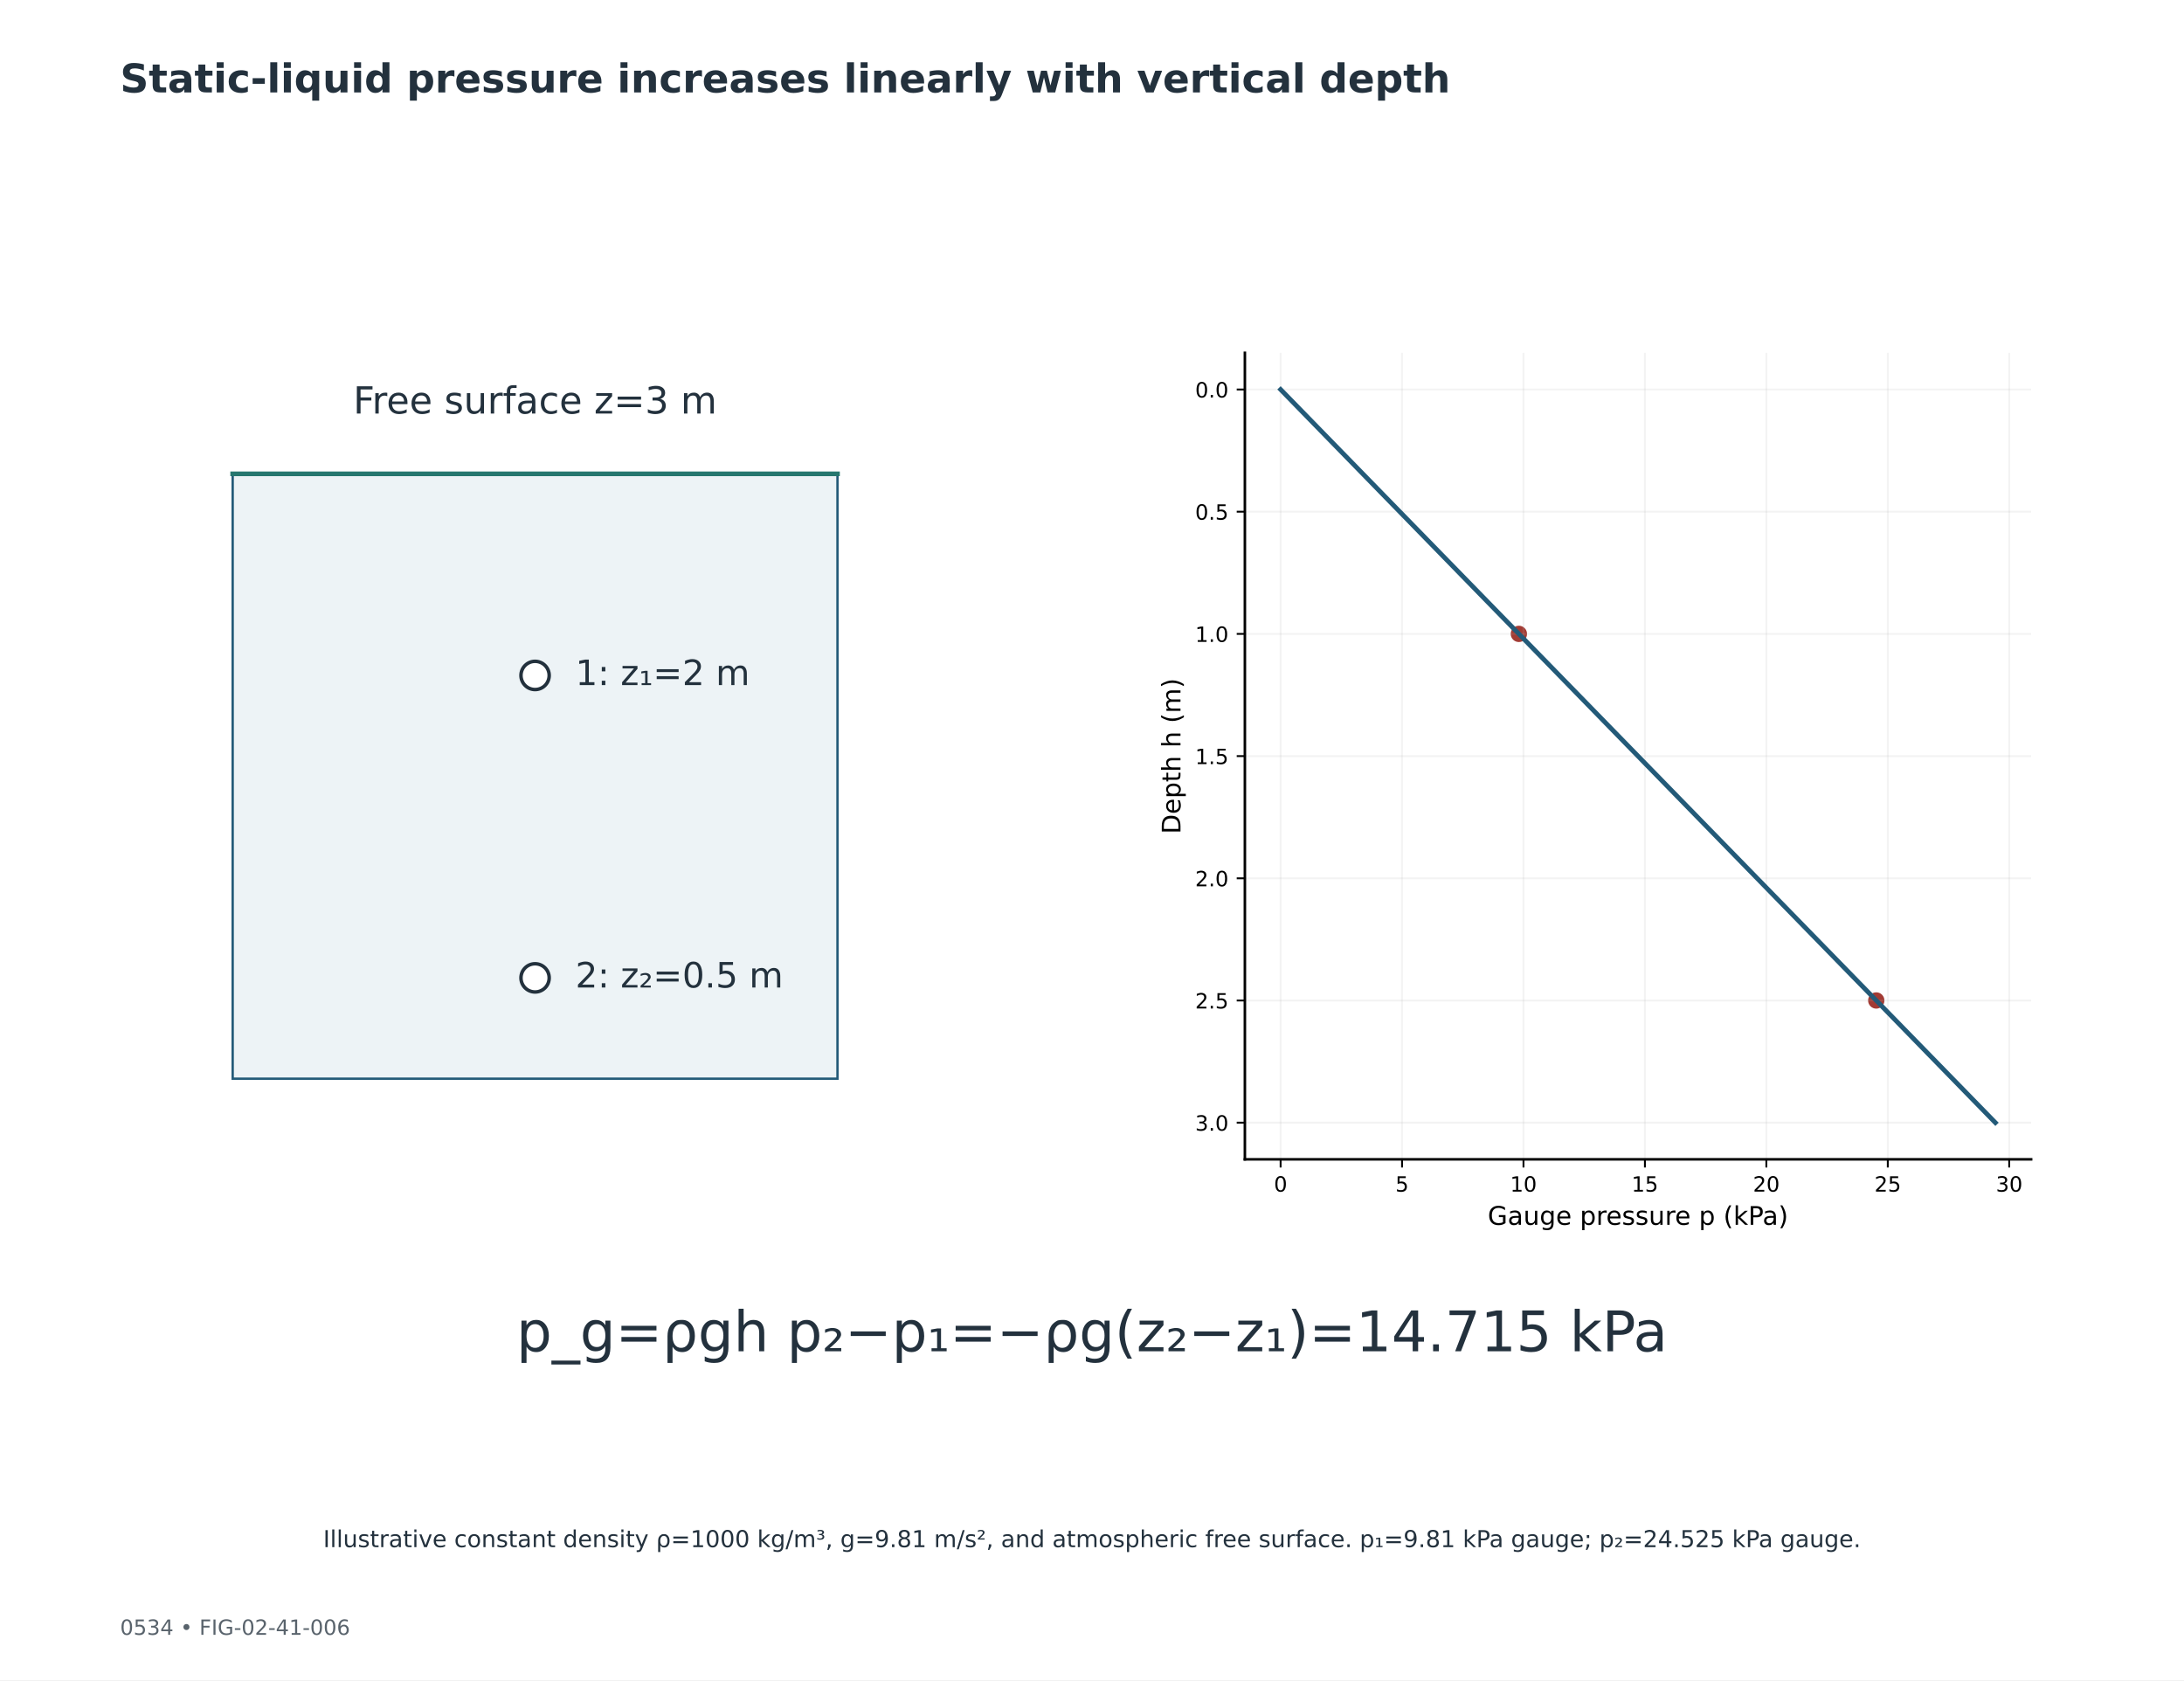
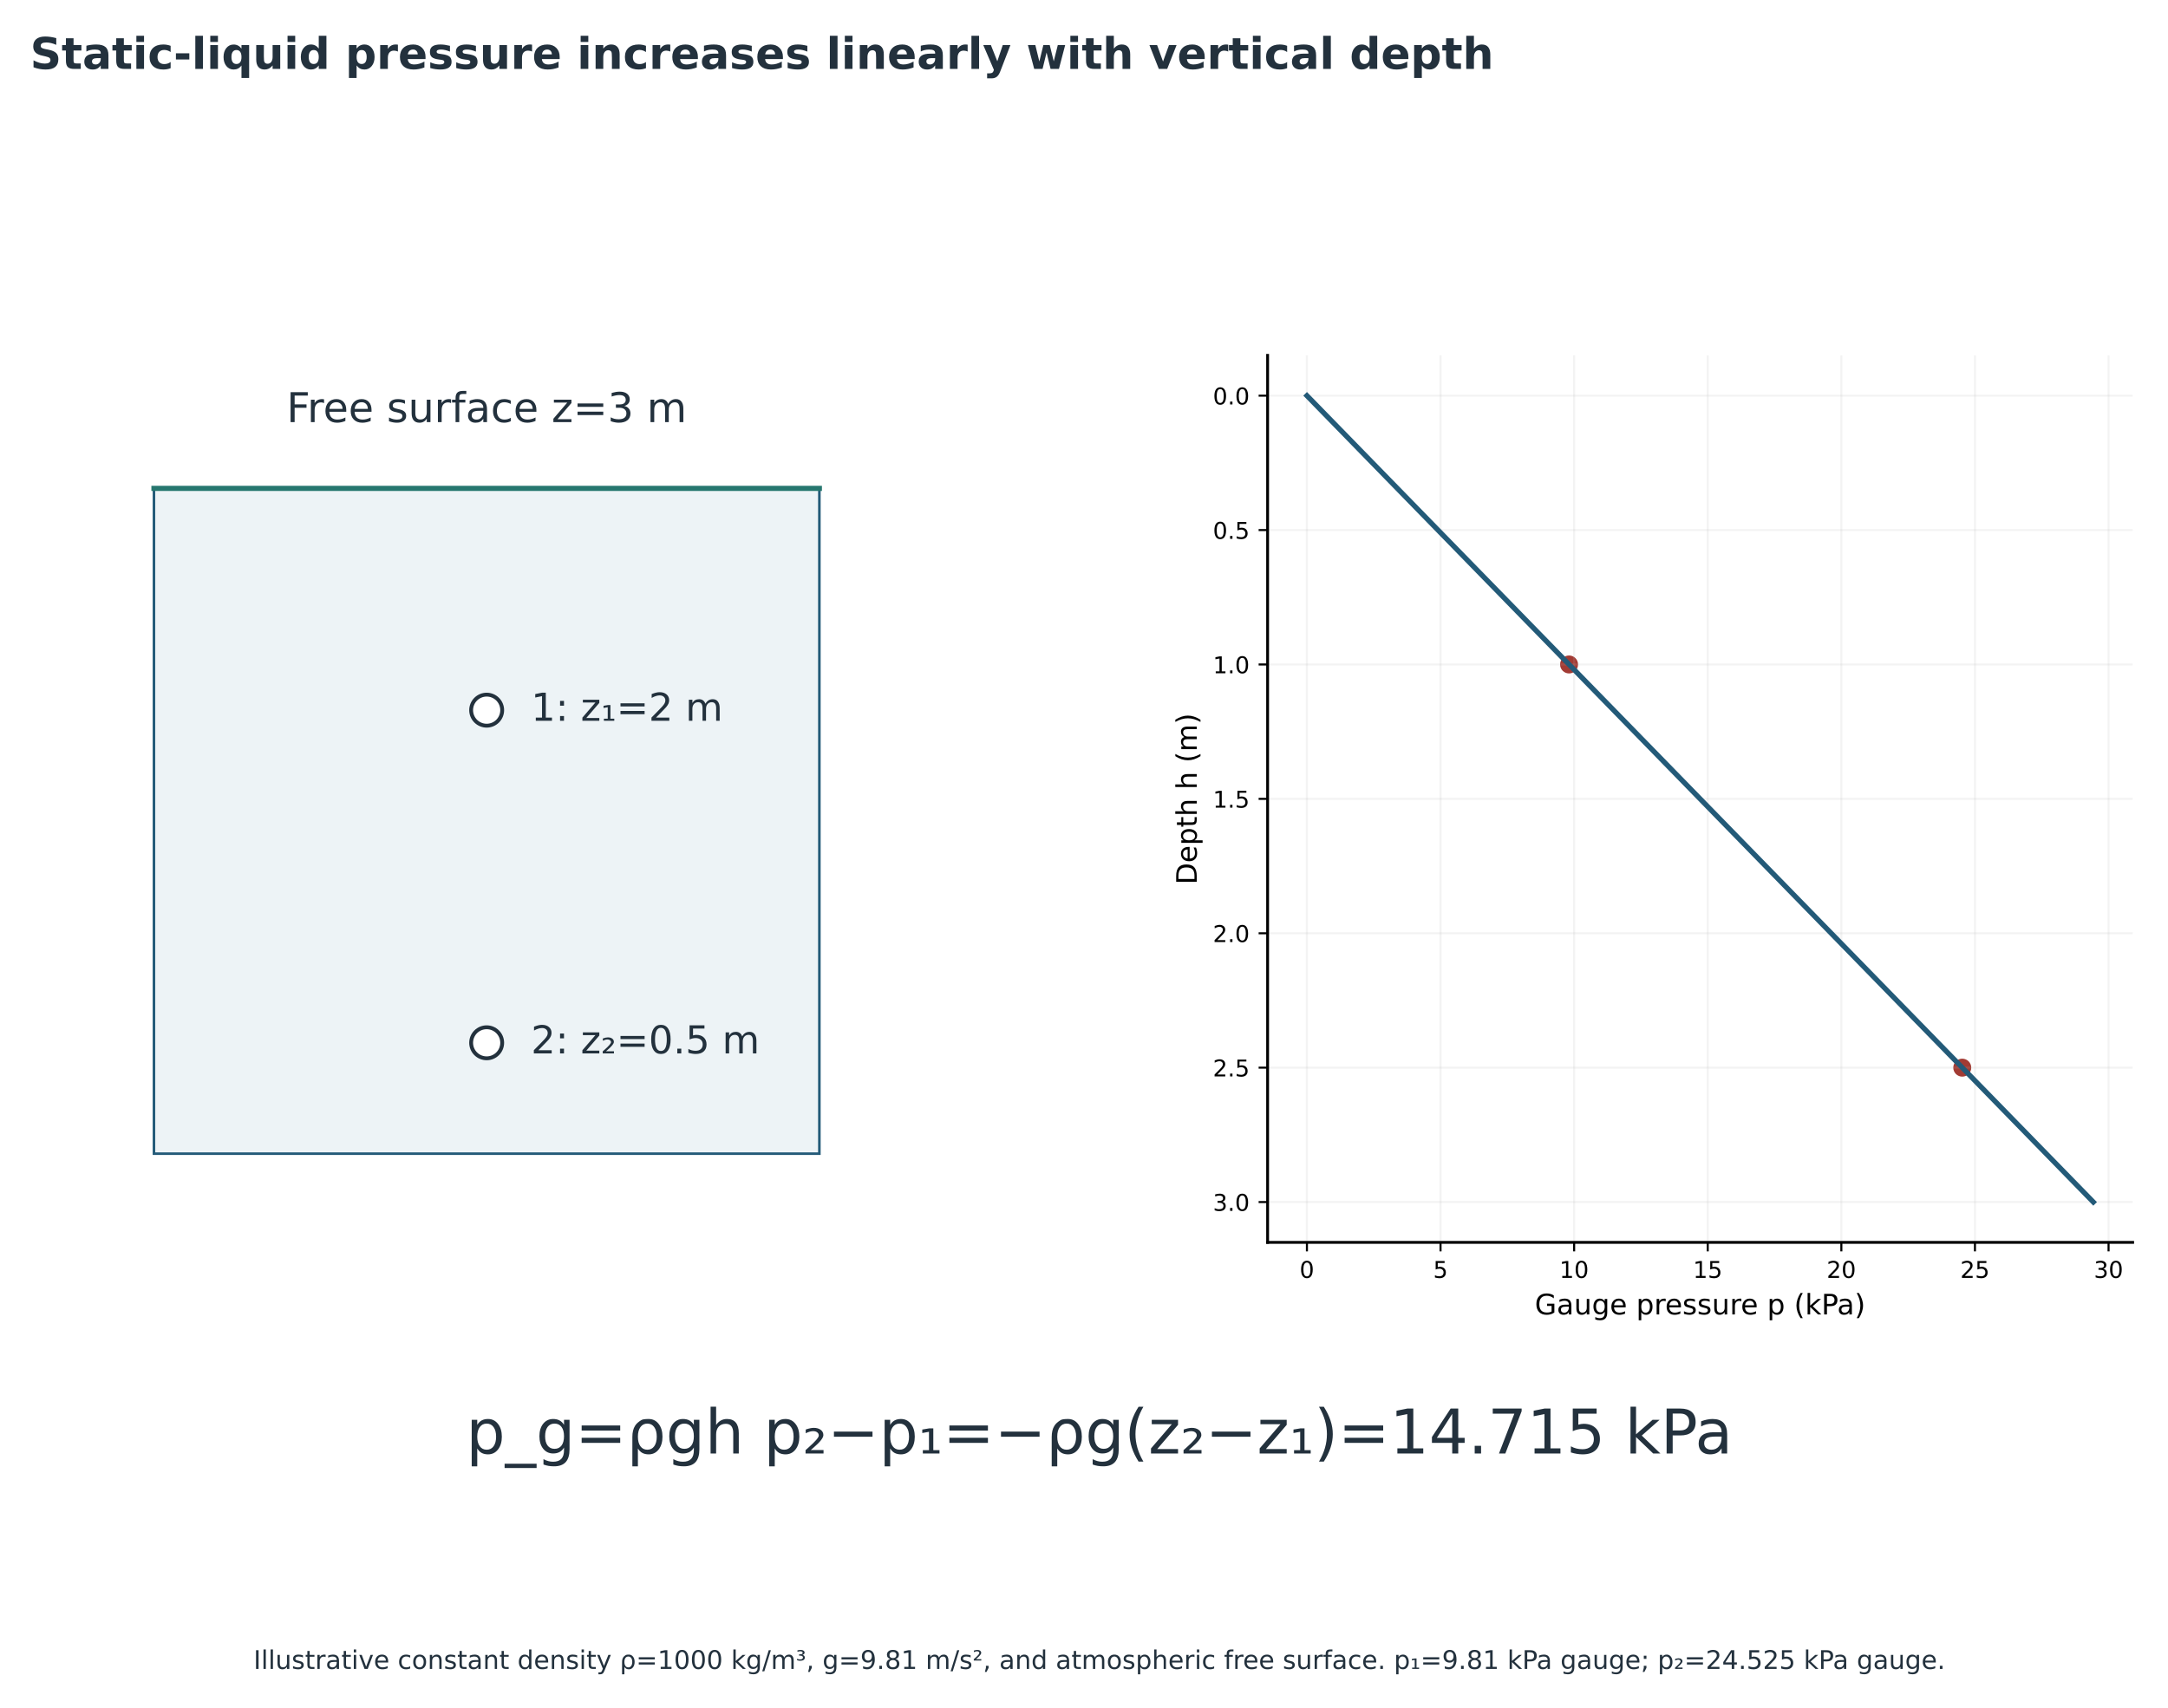
- <svg xmlns="http://www.w3.org/2000/svg" xmlns:xlink="http://www.w3.org/1999/xlink" width="936pt" height="720pt" viewBox="0 0 936 720" version="1.1">
+ <svg xmlns="http://www.w3.org/2000/svg" xmlns:xlink="http://www.w3.org/1999/xlink" width="844.500pt" height="665.250pt" viewBox="39.750 12.750 844.500 665.250" version="1.1">
  <defs>
    <style type="text/css">*{stroke-linejoin: round; stroke-linecap: butt}</style>
  </defs>
  <g id="figure_1">
    <g id="patch_1">
      <path d="M 0 720  L 936 720  L 936 0  L 0 0  z " style="fill: #ffffff" />
    </g>
    <g id="axes_1">
      <g id="text_1">
        <text style="font-size: 24px; font-family: 'DejaVu Sans'; text-anchor: middle; fill: #23313d" x="468" y="579.049" transform="rotate(-0 468 579.0488)">p_g=ρgh     p₂−p₁=−ρg(z₂−z₁)=14.715 kPa</text>
      </g>
    </g>
    <g id="axes_2">
      <g id="patch_2">
        <path d="M 99.72 462.24  L 358.92 462.24  L 358.92 203.04  L 99.72 203.04  z " clip-path="url(#p075f5d367e)" style="fill: #edf3f6; stroke: #235a78; stroke-linejoin: miter" />
      </g>
      <g id="line2d_1">
        <path d="M 99.72 203.04  L 358.92 203.04  " clip-path="url(#p075f5d367e)" style="fill: none; stroke: #26776f; stroke-width: 2; stroke-linecap: square" />
      </g>
      <g id="text_2">
        <text style="font-size: 16px; font-family: 'DejaVu Sans'; text-anchor: middle; fill: #23313d" x="229.32" y="177.215" transform="rotate(-0 229.32 177.215)">Free surface z=3 m</text>
      </g>
      <g id="text_3">
        <text style="font-size: 15px; font-family: 'DejaVu Sans'; text-anchor: start; fill: #23313d" x="246.6" y="293.579" transform="rotate(-0 246.6 293.5791)">1: z₁=2 m</text>
      </g>
      <g id="text_4">
        <text style="font-size: 15px; font-family: 'DejaVu Sans'; text-anchor: start; fill: #23313d" x="246.6" y="423.179" transform="rotate(-0 246.6 423.1791)">2: z₂=0.5 m</text>
      </g>
      <g id="patch_3">
        <path d="M 229.32 295.488  C 230.924 295.488 232.462 294.851 233.597 293.717  C 234.731 292.582 235.368 291.044 235.368 289.44  C 235.368 287.836 234.731 286.298 233.597 285.163  C 232.462 284.029 230.924 283.392 229.32 283.392  C 227.716 283.392 226.178 284.029 225.043 285.163  C 223.909 286.298 223.272 287.836 223.272 289.44  C 223.272 291.044 223.909 292.582 225.043 293.717  C 226.178 294.851 227.716 295.488 229.32 295.488  z " clip-path="url(#p075f5d367e)" style="fill: #ffffff; stroke: #23313d; stroke-width: 1.5; stroke-linejoin: miter" />
      </g>
      <g id="patch_4">
        <path d="M 229.32 425.088  C 230.924 425.088 232.462 424.451 233.597 423.317  C 234.731 422.182 235.368 420.644 235.368 419.04  C 235.368 417.436 234.731 415.898 233.597 414.763  C 232.462 413.629 230.924 412.992 229.32 412.992  C 227.716 412.992 226.178 413.629 225.043 414.763  C 223.909 415.898 223.272 417.436 223.272 419.04  C 223.272 420.644 223.909 422.182 225.043 423.317  C 226.178 424.451 227.716 425.088 229.32 425.088  z " clip-path="url(#p075f5d367e)" style="fill: #ffffff; stroke: #23313d; stroke-width: 1.5; stroke-linejoin: miter" />
      </g>
    </g>
    <g id="axes_3">
      <g id="patch_5">
        <path d="M 533.52 496.8  L 870.48 496.8  L 870.48 151.2  L 533.52 151.2  z " style="fill: #ffffff" />
      </g>
      <g id="PathCollection_1">
        <defs>
          <path id="mb02d1b4c6c" d="M 0 3  C 0.796 3 1.559 2.684 2.121 2.121  C 2.684 1.559 3 0.796 3 0  C 3 -0.796 2.684 -1.559 2.121 -2.121  C 1.559 -2.684 0.796 -3 0 -3  C -0.796 -3 -1.559 -2.684 -2.121 -2.121  C -2.684 -1.559 -3 -0.796 -3 0  C -3 0.796 -2.684 1.559 -2.121 2.121  C -1.559 2.684 -0.796 3 0 3  z " style="stroke: #a23b34" />
        </defs>
        <g clip-path="url(#p92a4689a20)">
          <use xlink:href="#mb02d1b4c6c" x="650.945" y="271.636" style="fill: #a23b34; stroke: #a23b34" />
          <use xlink:href="#mb02d1b4c6c" x="804.109" y="428.727" style="fill: #a23b34; stroke: #a23b34" />
        </g>
      </g>
      <g id="matplotlib.axis_1">
        <g id="xtick_1">
          <g id="line2d_2">
            <path d="M 548.836 496.8  L 548.836 151.2  " clip-path="url(#p92a4689a20)" style="fill: none; stroke: #b0b0b0; stroke-opacity: 0.15; stroke-width: 0.8; stroke-linecap: square" />
          </g>
          <g id="line2d_3">
            <defs>
              <path id="m2f9d4dedaf" d="M 0 0  L 0 3.5  " style="stroke: #000000; stroke-width: 0.8" />
            </defs>
            <g>
              <use xlink:href="#m2f9d4dedaf" x="548.836" y="496.8" style="stroke: #000000; stroke-width: 0.8" />
            </g>
          </g>
          <g id="text_5">
            <text style="font-size: 9px; font-family: 'DejaVu Sans'; text-anchor: middle" x="548.836" y="510.639" transform="rotate(-0 548.8364 510.6386)">0</text>
          </g>
        </g>
        <g id="xtick_2">
          <g id="line2d_4">
            <path d="M 600.88 496.8  L 600.88 151.2  " clip-path="url(#p92a4689a20)" style="fill: none; stroke: #b0b0b0; stroke-opacity: 0.15; stroke-width: 0.8; stroke-linecap: square" />
          </g>
          <g id="line2d_5">
            <g>
              <use xlink:href="#m2f9d4dedaf" x="600.88" y="496.8" style="stroke: #000000; stroke-width: 0.8" />
            </g>
          </g>
          <g id="text_6">
            <text style="font-size: 9px; font-family: 'DejaVu Sans'; text-anchor: middle" x="600.88" y="510.639" transform="rotate(-0 600.8797 510.6386)">5</text>
          </g>
        </g>
        <g id="xtick_3">
          <g id="line2d_6">
            <path d="M 652.923 496.8  L 652.923 151.2  " clip-path="url(#p92a4689a20)" style="fill: none; stroke: #b0b0b0; stroke-opacity: 0.15; stroke-width: 0.8; stroke-linecap: square" />
          </g>
          <g id="line2d_7">
            <g>
              <use xlink:href="#m2f9d4dedaf" x="652.923" y="496.8" style="stroke: #000000; stroke-width: 0.8" />
            </g>
          </g>
          <g id="text_7">
            <text style="font-size: 9px; font-family: 'DejaVu Sans'; text-anchor: middle" x="652.923" y="510.639" transform="rotate(-0 652.9231 510.6386)">10</text>
          </g>
        </g>
        <g id="xtick_4">
          <g id="line2d_8">
            <path d="M 704.966 496.8  L 704.966 151.2  " clip-path="url(#p92a4689a20)" style="fill: none; stroke: #b0b0b0; stroke-opacity: 0.15; stroke-width: 0.8; stroke-linecap: square" />
          </g>
          <g id="line2d_9">
            <g>
              <use xlink:href="#m2f9d4dedaf" x="704.966" y="496.8" style="stroke: #000000; stroke-width: 0.8" />
            </g>
          </g>
          <g id="text_8">
            <text style="font-size: 9px; font-family: 'DejaVu Sans'; text-anchor: middle" x="704.966" y="510.639" transform="rotate(-0 704.9665 510.6386)">15</text>
          </g>
        </g>
        <g id="xtick_5">
          <g id="line2d_10">
            <path d="M 757.01 496.8  L 757.01 151.2  " clip-path="url(#p92a4689a20)" style="fill: none; stroke: #b0b0b0; stroke-opacity: 0.15; stroke-width: 0.8; stroke-linecap: square" />
          </g>
          <g id="line2d_11">
            <g>
              <use xlink:href="#m2f9d4dedaf" x="757.01" y="496.8" style="stroke: #000000; stroke-width: 0.8" />
            </g>
          </g>
          <g id="text_9">
            <text style="font-size: 9px; font-family: 'DejaVu Sans'; text-anchor: middle" x="757.01" y="510.639" transform="rotate(-0 757.0098 510.6386)">20</text>
          </g>
        </g>
        <g id="xtick_6">
          <g id="line2d_12">
            <path d="M 809.053 496.8  L 809.053 151.2  " clip-path="url(#p92a4689a20)" style="fill: none; stroke: #b0b0b0; stroke-opacity: 0.15; stroke-width: 0.8; stroke-linecap: square" />
          </g>
          <g id="line2d_13">
            <g>
              <use xlink:href="#m2f9d4dedaf" x="809.053" y="496.8" style="stroke: #000000; stroke-width: 0.8" />
            </g>
          </g>
          <g id="text_10">
            <text style="font-size: 9px; font-family: 'DejaVu Sans'; text-anchor: middle" x="809.053" y="510.639" transform="rotate(-0 809.0532 510.6386)">25</text>
          </g>
        </g>
        <g id="xtick_7">
          <g id="line2d_14">
            <path d="M 861.097 496.8  L 861.097 151.2  " clip-path="url(#p92a4689a20)" style="fill: none; stroke: #b0b0b0; stroke-opacity: 0.15; stroke-width: 0.8; stroke-linecap: square" />
          </g>
          <g id="line2d_15">
            <g>
              <use xlink:href="#m2f9d4dedaf" x="861.097" y="496.8" style="stroke: #000000; stroke-width: 0.8" />
            </g>
          </g>
          <g id="text_11">
            <text style="font-size: 9px; font-family: 'DejaVu Sans'; text-anchor: middle" x="861.097" y="510.639" transform="rotate(-0 861.0966 510.6386)">30</text>
          </g>
        </g>
        <g id="text_12">
          <text style="font-size: 11px; font-family: 'DejaVu Sans'; text-anchor: middle" x="702" y="524.869" transform="rotate(-0 702 524.8686)">Gauge pressure p (kPa)</text>
        </g>
      </g>
      <g id="matplotlib.axis_2">
        <g id="ytick_1">
          <g id="line2d_16">
            <path d="M 533.52 166.909  L 870.48 166.909  " clip-path="url(#p92a4689a20)" style="fill: none; stroke: #b0b0b0; stroke-opacity: 0.15; stroke-width: 0.8; stroke-linecap: square" />
          </g>
          <g id="line2d_17">
            <defs>
              <path id="m3feb48e4e8" d="M 0 0  L -3.5 0  " style="stroke: #000000; stroke-width: 0.8" />
            </defs>
            <g>
              <use xlink:href="#m3feb48e4e8" x="533.52" y="166.909" style="stroke: #000000; stroke-width: 0.8" />
            </g>
          </g>
          <g id="text_13">
            <text style="font-size: 9px; font-family: 'DejaVu Sans'; text-anchor: end" x="526.52" y="170.328" transform="rotate(-0 526.52 170.3284)">0.0</text>
          </g>
        </g>
        <g id="ytick_2">
          <g id="line2d_18">
            <path d="M 533.52 219.273  L 870.48 219.273  " clip-path="url(#p92a4689a20)" style="fill: none; stroke: #b0b0b0; stroke-opacity: 0.15; stroke-width: 0.8; stroke-linecap: square" />
          </g>
          <g id="line2d_19">
            <g>
              <use xlink:href="#m3feb48e4e8" x="533.52" y="219.273" style="stroke: #000000; stroke-width: 0.8" />
            </g>
          </g>
          <g id="text_14">
            <text style="font-size: 9px; font-family: 'DejaVu Sans'; text-anchor: end" x="526.52" y="222.692" transform="rotate(-0 526.52 222.692)">0.5</text>
          </g>
        </g>
        <g id="ytick_3">
          <g id="line2d_20">
            <path d="M 533.52 271.636  L 870.48 271.636  " clip-path="url(#p92a4689a20)" style="fill: none; stroke: #b0b0b0; stroke-opacity: 0.15; stroke-width: 0.8; stroke-linecap: square" />
          </g>
          <g id="line2d_21">
            <g>
              <use xlink:href="#m3feb48e4e8" x="533.52" y="271.636" style="stroke: #000000; stroke-width: 0.8" />
            </g>
          </g>
          <g id="text_15">
            <text style="font-size: 9px; font-family: 'DejaVu Sans'; text-anchor: end" x="526.52" y="275.056" transform="rotate(-0 526.52 275.0557)">1.0</text>
          </g>
        </g>
        <g id="ytick_4">
          <g id="line2d_22">
            <path d="M 533.52 324  L 870.48 324  " clip-path="url(#p92a4689a20)" style="fill: none; stroke: #b0b0b0; stroke-opacity: 0.15; stroke-width: 0.8; stroke-linecap: square" />
          </g>
          <g id="line2d_23">
            <g>
              <use xlink:href="#m3feb48e4e8" x="533.52" y="324" style="stroke: #000000; stroke-width: 0.8" />
            </g>
          </g>
          <g id="text_16">
            <text style="font-size: 9px; font-family: 'DejaVu Sans'; text-anchor: end" x="526.52" y="327.419" transform="rotate(-0 526.52 327.4193)">1.5</text>
          </g>
        </g>
        <g id="ytick_5">
          <g id="line2d_24">
            <path d="M 533.52 376.364  L 870.48 376.364  " clip-path="url(#p92a4689a20)" style="fill: none; stroke: #b0b0b0; stroke-opacity: 0.15; stroke-width: 0.8; stroke-linecap: square" />
          </g>
          <g id="line2d_25">
            <g>
              <use xlink:href="#m3feb48e4e8" x="533.52" y="376.364" style="stroke: #000000; stroke-width: 0.8" />
            </g>
          </g>
          <g id="text_17">
            <text style="font-size: 9px; font-family: 'DejaVu Sans'; text-anchor: end" x="526.52" y="379.783" transform="rotate(-0 526.52 379.7829)">2.0</text>
          </g>
        </g>
        <g id="ytick_6">
          <g id="line2d_26">
            <path d="M 533.52 428.727  L 870.48 428.727  " clip-path="url(#p92a4689a20)" style="fill: none; stroke: #b0b0b0; stroke-opacity: 0.15; stroke-width: 0.8; stroke-linecap: square" />
          </g>
          <g id="line2d_27">
            <g>
              <use xlink:href="#m3feb48e4e8" x="533.52" y="428.727" style="stroke: #000000; stroke-width: 0.8" />
            </g>
          </g>
          <g id="text_18">
            <text style="font-size: 9px; font-family: 'DejaVu Sans'; text-anchor: end" x="526.52" y="432.147" transform="rotate(-0 526.52 432.1466)">2.5</text>
          </g>
        </g>
        <g id="ytick_7">
          <g id="line2d_28">
            <path d="M 533.52 481.091  L 870.48 481.091  " clip-path="url(#p92a4689a20)" style="fill: none; stroke: #b0b0b0; stroke-opacity: 0.15; stroke-width: 0.8; stroke-linecap: square" />
          </g>
          <g id="line2d_29">
            <g>
              <use xlink:href="#m3feb48e4e8" x="533.52" y="481.091" style="stroke: #000000; stroke-width: 0.8" />
            </g>
          </g>
          <g id="text_19">
            <text style="font-size: 9px; font-family: 'DejaVu Sans'; text-anchor: end" x="526.52" y="484.51" transform="rotate(-0 526.52 484.5102)">3.0</text>
          </g>
        </g>
        <g id="text_20">
          <text style="font-size: 11px; font-family: 'DejaVu Sans'; text-anchor: middle" x="505.92" y="324" transform="rotate(-90 505.9195 324)">Depth h (m)</text>
        </g>
      </g>
      <g id="line2d_30">
        <path d="M 548.836 166.909  L 551.931 170.083  L 555.025 173.256  L 558.119 176.43  L 561.213 179.603  L 564.307 182.777  L 567.402 185.95  L 570.496 189.124  L 573.59 192.298  L 576.684 195.471  L 579.779 198.645  L 582.873 201.818  L 585.967 204.992  L 589.061 208.165  L 592.155 211.339  L 595.25 214.512  L 598.344 217.686  L 601.438 220.86  L 604.532 224.033  L 607.626 227.207  L 610.721 230.38  L 613.815 233.554  L 616.909 236.727  L 620.003 239.901  L 623.098 243.074  L 626.192 246.248  L 629.286 249.421  L 632.38 252.595  L 635.474 255.769  L 638.569 258.942  L 641.663 262.116  L 644.757 265.289  L 647.851 268.463  L 650.945 271.636  L 654.04 274.81  L 657.134 277.983  L 660.228 281.157  L 663.322 284.331  L 666.417 287.504  L 669.511 290.678  L 672.605 293.851  L 675.699 297.025  L 678.793 300.198  L 681.888 303.372  L 684.982 306.545  L 688.076 309.719  L 691.17 312.893  L 694.264 316.066  L 697.359 319.24  L 700.453 322.413  L 703.547 325.587  L 706.641 328.76  L 709.736 331.934  L 712.83 335.107  L 715.924 338.281  L 719.018 341.455  L 722.112 344.628  L 725.207 347.802  L 728.301 350.975  L 731.395 354.149  L 734.489 357.322  L 737.583 360.496  L 740.678 363.669  L 743.772 366.843  L 746.866 370.017  L 749.96 373.19  L 753.055 376.364  L 756.149 379.537  L 759.243 382.711  L 762.337 385.884  L 765.431 389.058  L 768.526 392.231  L 771.62 395.405  L 774.714 398.579  L 777.808 401.752  L 780.902 404.926  L 783.997 408.099  L 787.091 411.273  L 790.185 414.446  L 793.279 417.62  L 796.374 420.793  L 799.468 423.967  L 802.562 427.14  L 805.656 430.314  L 808.75 433.488  L 811.845 436.661  L 814.939 439.835  L 818.033 443.008  L 821.127 446.182  L 824.221 449.355  L 827.316 452.529  L 830.41 455.702  L 833.504 458.876  L 836.598 462.05  L 839.693 465.223  L 842.787 468.397  L 845.881 471.57  L 848.975 474.744  L 852.069 477.917  L 855.164 481.091  " clip-path="url(#p92a4689a20)" style="fill: none; stroke: #235a78; stroke-width: 2; stroke-linecap: square" />
      </g>
      <g id="patch_6">
        <path d="M 533.52 496.8  L 533.52 151.2  " style="fill: none; stroke: #000000; stroke-width: 1.1; stroke-linejoin: miter; stroke-linecap: square" />
      </g>
      <g id="patch_7">
        <path d="M 533.52 496.8  L 870.48 496.8  " style="fill: none; stroke: #000000; stroke-width: 1.1; stroke-linejoin: miter; stroke-linecap: square" />
      </g>
    </g>
    <g id="text_21">
      <text style="font-weight: 700; font-size: 17px; font-family: 'DejaVu Sans'; text-anchor: start; fill: #23313d" x="51.48" y="39.6" transform="rotate(-0 51.48 39.6)">Static-liquid pressure increases linearly with vertical depth</text>
-     </g>
-     <g id="text_22">
-       <text style="font-size: 9px; font-family: 'DejaVu Sans'; text-anchor: start; fill: #59636c" x="51.48" y="700.56" transform="rotate(-0 51.48 700.56)">0534  •  FIG-02-41-006</text>
    </g>
    <g id="text_23">
      <text style="font-size: 10px; font-family: 'DejaVu Sans'; text-anchor: middle; fill: #23313d" x="468" y="662.999" transform="rotate(-0 468 662.9994)">Illustrative constant density ρ=1000 kg/m³, g=9.81 m/s², and atmospheric free surface. p₁=9.81 kPa gauge; p₂=24.525 kPa gauge.</text>
    </g>
  </g>
  <defs>
    <clipPath id="p075f5d367e">
      <rect x="47.88" y="151.2" width="362.88" height="345.6" />
    </clipPath>
    <clipPath id="p92a4689a20">
      <rect x="533.52" y="151.2" width="336.96" height="345.6" />
    </clipPath>
  </defs>
</svg>
